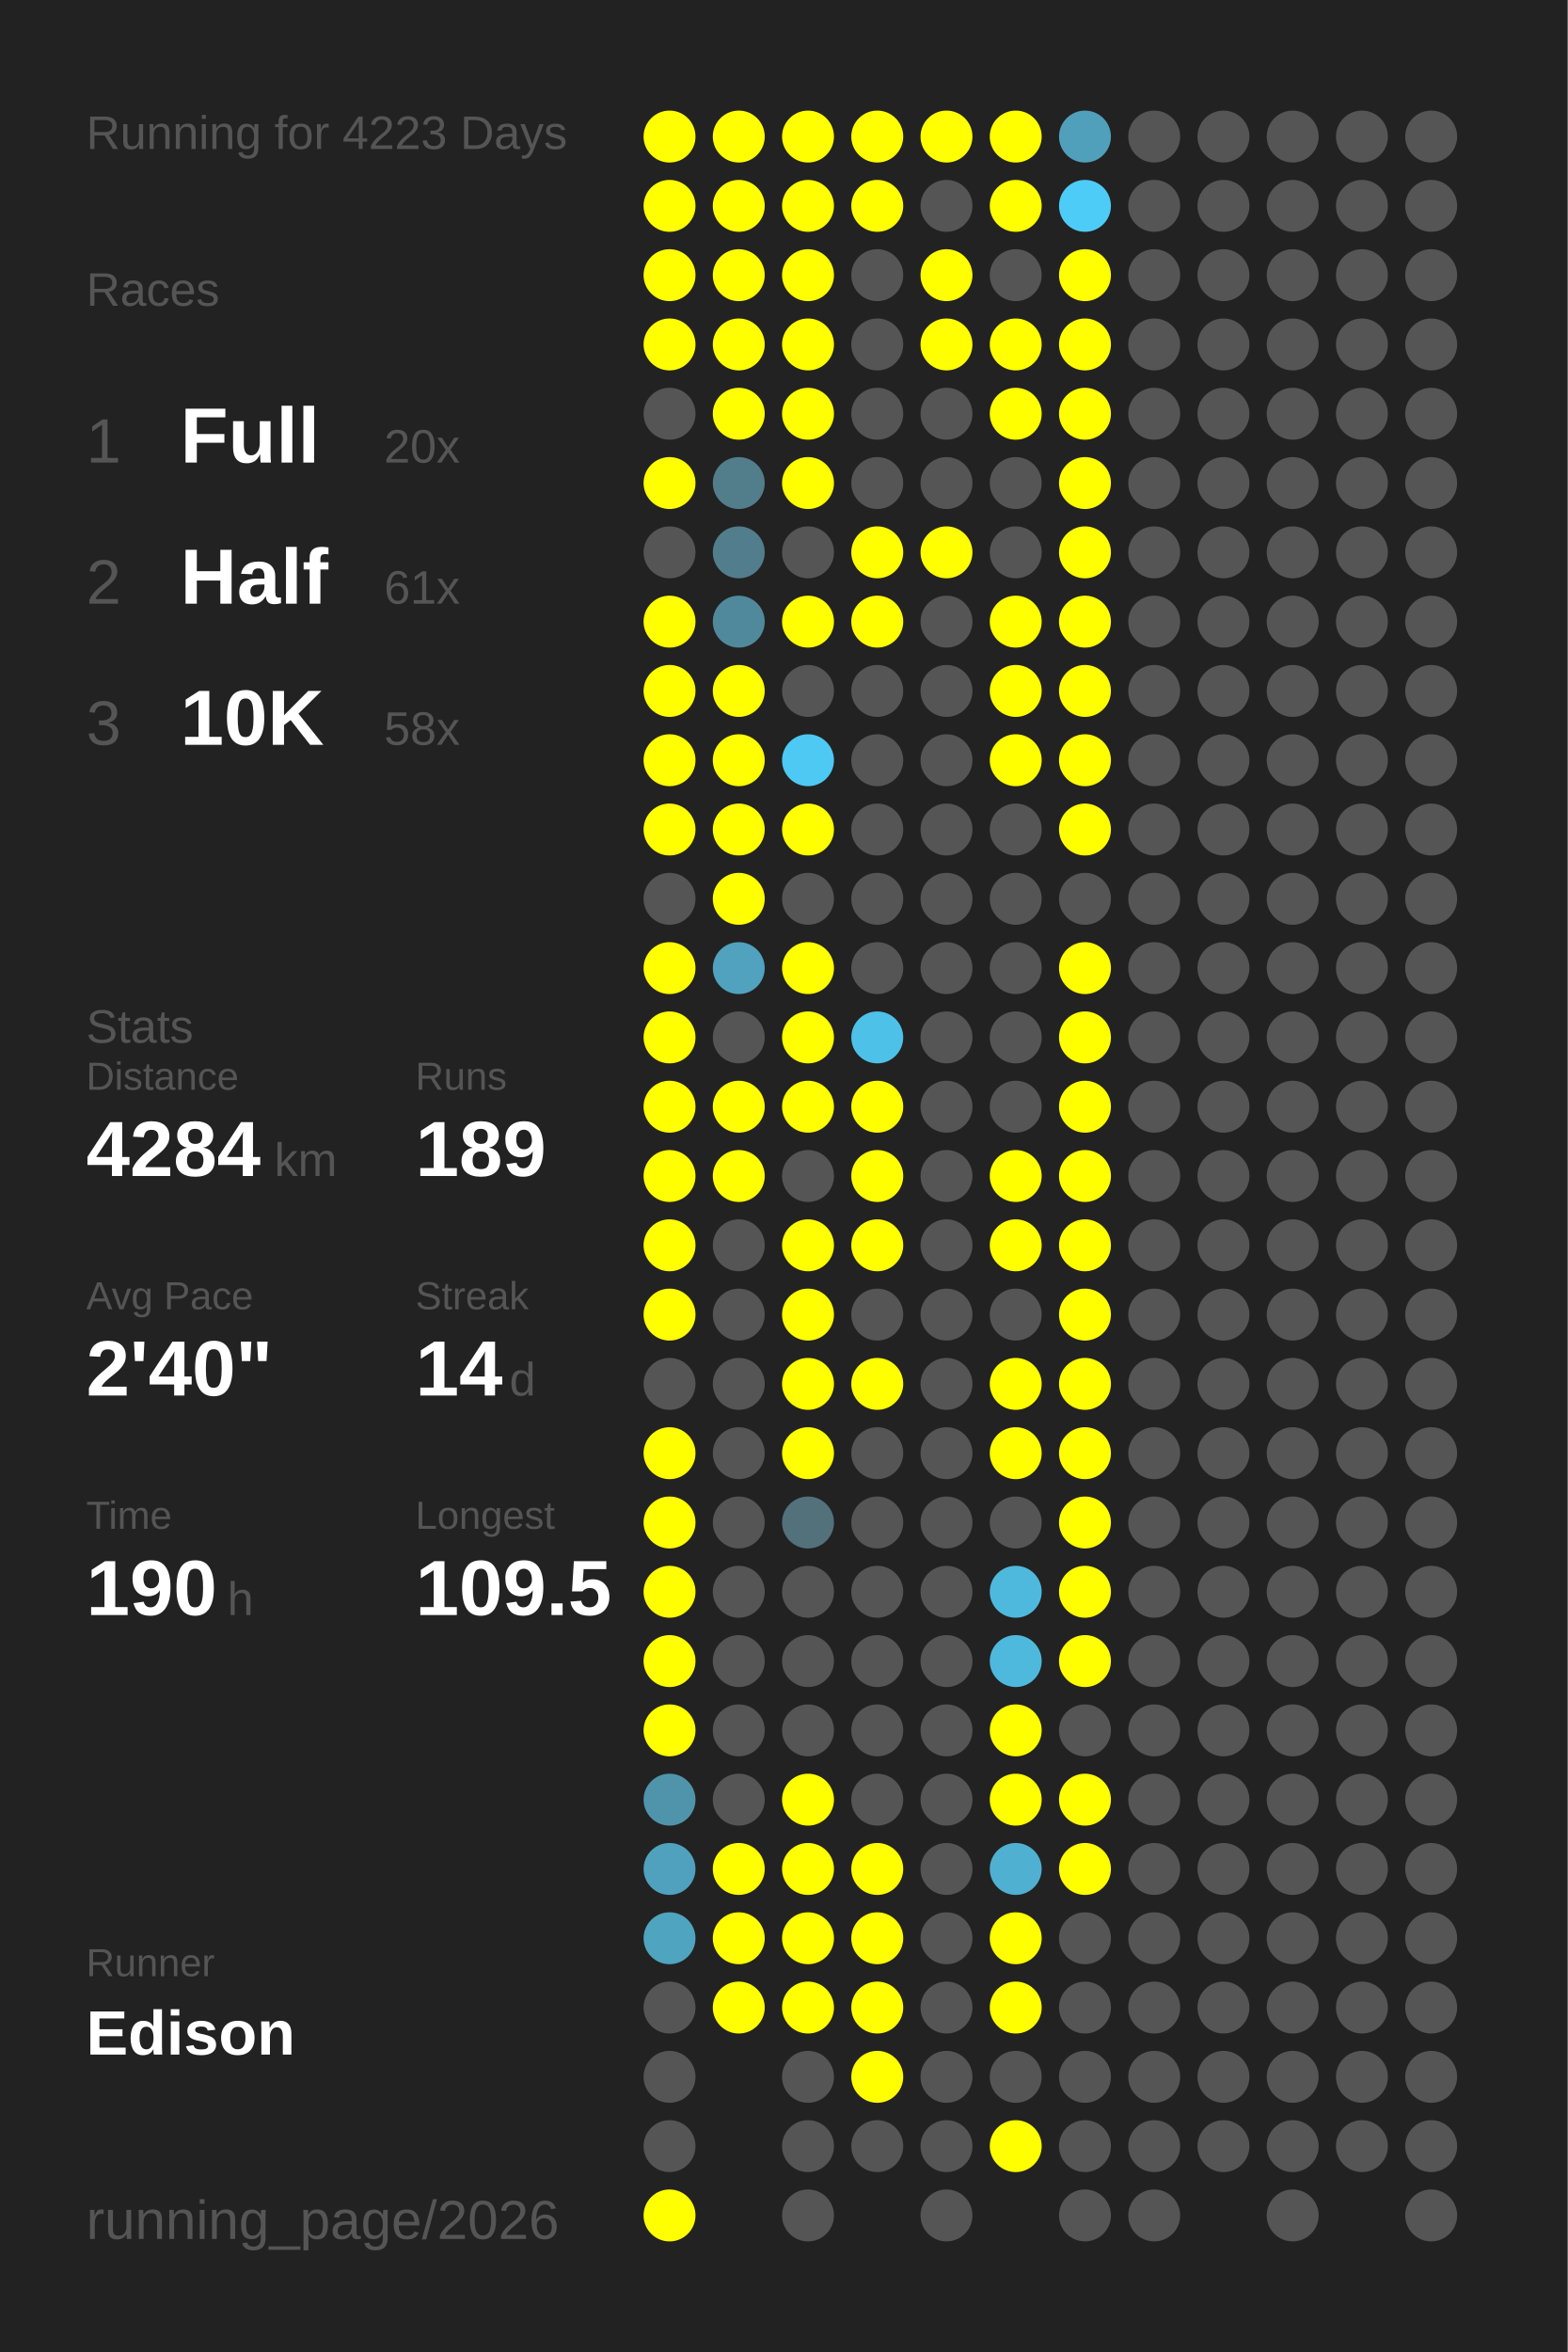
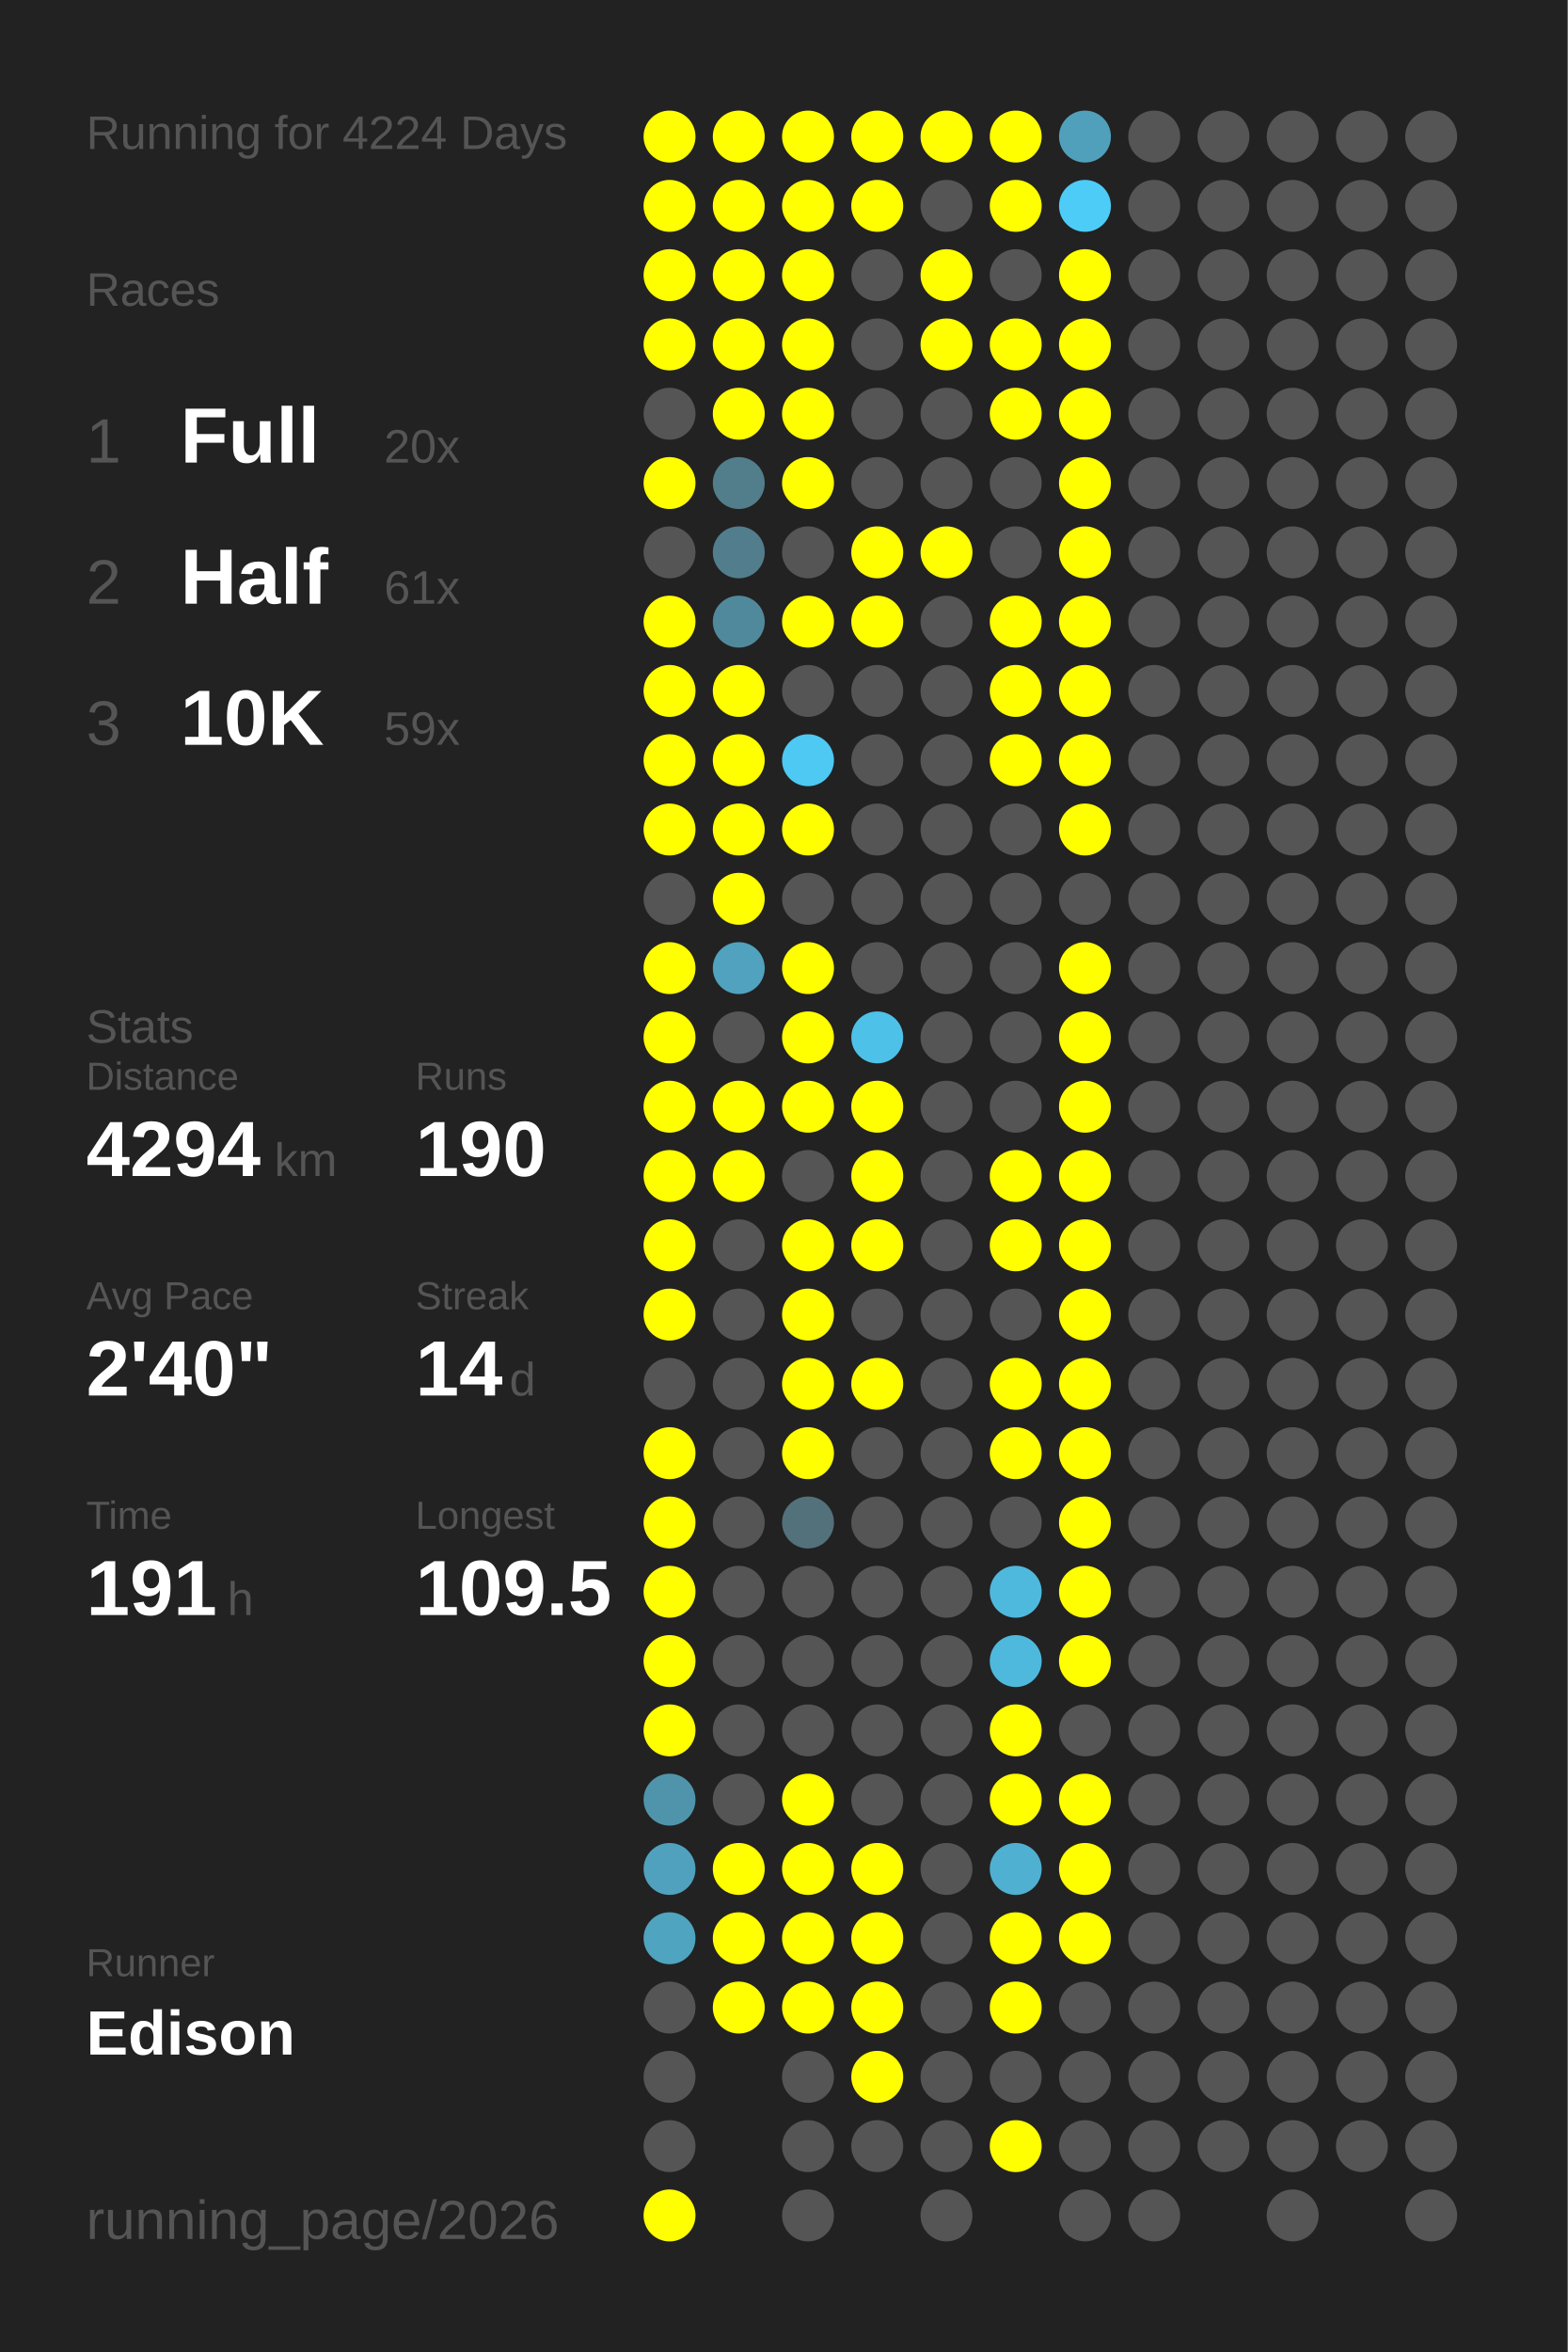
<svg xmlns="http://www.w3.org/2000/svg" baseProfile="full" height="300mm" version="1.1" viewBox="0,0,200,300" width="200mm">
  <defs />
  <rect fill="#222222" height="300" width="200" x="0" y="0" />
-   <text fill="#555555" style="font-size:6px; font-family:Arial;" x="11" y="19">Running for 4223 Days</text>
+   <text fill="#555555" style="font-size:6px; font-family:Arial;" x="11" y="19">Running for 4224 Days</text>
  <text fill="#555555" style="font-size:6px; font-family:Arial;" x="11" y="39">Races</text>
  <text fill="#555555" style="font-size:8px; font-family:Arial;" x="11" y="59">1</text>
  <text fill="#FFFFFF" style="font-size:10px; font-family:Arial; font-weight:bold;" x="23" y="59">Full</text>
  <text fill="#555555" style="font-size:6px; font-family:Arial;" x="49" y="59">20x</text>
  <text fill="#555555" style="font-size:8px; font-family:Arial;" x="11" y="77">2</text>
  <text fill="#FFFFFF" style="font-size:10px; font-family:Arial; font-weight:bold;" x="23" y="77">Half</text>
  <text fill="#555555" style="font-size:6px; font-family:Arial;" x="49" y="77">61x</text>
  <text fill="#555555" style="font-size:8px; font-family:Arial;" x="11" y="95">3</text>
  <text fill="#FFFFFF" style="font-size:10px; font-family:Arial; font-weight:bold;" x="23" y="95">10K</text>
-   <text fill="#555555" style="font-size:6px; font-family:Arial;" x="49" y="95">58x</text>
+   <text fill="#555555" style="font-size:6px; font-family:Arial;" x="49" y="95">59x</text>
  <text fill="#555555" style="font-size:6px; font-family:Arial;" x="11" y="133">Stats</text>
  <text fill="#555555" style="font-size:5px; font-family:Arial;" x="11" y="139">Distance</text>
-   <text fill="#FFFFFF" style="font-size:10px; font-family:Arial; font-weight:bold;" x="11" y="150">4284</text>
+   <text fill="#FFFFFF" style="font-size:10px; font-family:Arial; font-weight:bold;" x="11" y="150">4294</text>
  <text fill="#555555" style="font-size:6px; font-family:Arial;" x="35" y="150">km</text>
  <text fill="#555555" style="font-size:5px; font-family:Arial;" x="53" y="139">Runs</text>
-   <text fill="#FFFFFF" style="font-size:10px; font-family:Arial; font-weight:bold;" x="53" y="150">189</text>
+   <text fill="#FFFFFF" style="font-size:10px; font-family:Arial; font-weight:bold;" x="53" y="150">190</text>
  <text fill="#555555" style="font-size:5px; font-family:Arial;" x="11" y="167">Avg Pace</text>
  <text fill="#FFFFFF" style="font-size:10px; font-family:Arial; font-weight:bold;" x="11" y="178">2'40"</text>
  <text fill="#555555" style="font-size:5px; font-family:Arial;" x="53" y="167">Streak</text>
  <text fill="#FFFFFF" style="font-size:10px; font-family:Arial; font-weight:bold;" x="53" y="178">14</text>
  <text fill="#555555" style="font-size:6px; font-family:Arial;" x="65" y="178">d</text>
  <text fill="#555555" style="font-size:5px; font-family:Arial;" x="11" y="195">Time</text>
-   <text fill="#FFFFFF" style="font-size:10px; font-family:Arial; font-weight:bold;" x="11" y="206">190</text>
+   <text fill="#FFFFFF" style="font-size:10px; font-family:Arial; font-weight:bold;" x="11" y="206">191</text>
  <text fill="#555555" style="font-size:6px; font-family:Arial;" x="29" y="206">h</text>
  <text fill="#555555" style="font-size:5px; font-family:Arial;" x="53" y="195">Longest</text>
  <text fill="#FFFFFF" style="font-size:10px; font-family:Arial; font-weight:bold;" x="53" y="206">109.5</text>
  <text fill="#555555" style="font-size:5px; font-family:Arial;" x="11" y="252.065">Runner</text>
  <text fill="#FFFFFF" style="font-size:8px; font-family:Arial; font-weight:bold;" x="11" y="262.065">Edison</text>
  <text fill="#555555" style="font-size:7px; font-family:Arial;" x="11" y="285.581">running_page/2026</text>
  <circle cx="85.417" cy="17.419" fill="#FFFF00" r="3.312" />
  <circle cx="85.417" cy="26.258" fill="#FFFF00" r="3.312" />
  <circle cx="85.417" cy="35.097" fill="#FFFF00" r="3.312" />
  <circle cx="85.417" cy="43.935" fill="#FFFF00" r="3.312" />
  <circle cx="85.417" cy="52.774" fill="#555555" r="3.312" />
  <circle cx="85.417" cy="61.613" fill="#FFFF00" r="3.312" />
  <circle cx="85.417" cy="70.452" fill="#555555" r="3.312" />
  <circle cx="85.417" cy="79.29" fill="#FFFF00" r="3.312" />
  <circle cx="85.417" cy="88.129" fill="#FFFF00" r="3.312" />
  <circle cx="85.417" cy="96.968" fill="#FFFF00" r="3.312" />
  <circle cx="85.417" cy="105.806" fill="#FFFF00" r="3.312" />
  <circle cx="85.417" cy="114.645" fill="#555555" r="3.312" />
  <circle cx="85.417" cy="123.484" fill="#FFFF00" r="3.312" />
  <circle cx="85.417" cy="132.323" fill="#FFFF00" r="3.312" />
  <circle cx="85.417" cy="141.161" fill="#FFFF00" r="3.312" />
  <circle cx="85.417" cy="150" fill="#FFFF00" r="3.312" />
  <circle cx="85.417" cy="158.839" fill="#FFFF00" r="3.312" />
  <circle cx="85.417" cy="167.677" fill="#FFFF00" r="3.312" />
  <circle cx="85.417" cy="176.516" fill="#555555" r="3.312" />
  <circle cx="85.417" cy="185.355" fill="#FFFF00" r="3.312" />
  <circle cx="85.417" cy="194.194" fill="#FFFF00" r="3.312" />
  <circle cx="85.417" cy="203.032" fill="#FFFF00" r="3.312" />
  <circle cx="85.417" cy="211.871" fill="#FFFF00" r="3.312" />
  <circle cx="85.417" cy="220.71" fill="#FFFF00" r="3.312" />
  <circle cx="85.417" cy="229.548" fill="#5094ab" r="3.312" />
  <circle cx="85.417" cy="238.387" fill="#50a1bd" r="3.312" />
  <circle cx="85.417" cy="247.226" fill="#4fa4c0" r="3.312" />
  <circle cx="85.417" cy="256.065" fill="#555555" r="3.312" />
  <circle cx="85.417" cy="264.903" fill="#555555" r="3.312" />
  <circle cx="85.417" cy="273.742" fill="#555555" r="3.312" />
  <circle cx="85.417" cy="282.581" fill="#FFFF00" r="3.312" />
  <circle cx="94.25" cy="17.419" fill="#FFFF00" r="3.312" />
  <circle cx="94.25" cy="26.258" fill="#FFFF00" r="3.312" />
  <circle cx="94.25" cy="35.097" fill="#FFFF00" r="3.312" />
  <circle cx="94.25" cy="43.935" fill="#FFFF00" r="3.312" />
  <circle cx="94.25" cy="52.774" fill="#FFFF00" r="3.312" />
  <circle cx="94.25" cy="61.613" fill="#527d8b" r="3.312" />
  <circle cx="94.25" cy="70.452" fill="#527d8c" r="3.312" />
  <circle cx="94.25" cy="79.29" fill="#51899c" r="3.312" />
  <circle cx="94.25" cy="88.129" fill="#FFFF00" r="3.312" />
  <circle cx="94.25" cy="96.968" fill="#FFFF00" r="3.312" />
  <circle cx="94.25" cy="105.806" fill="#FFFF00" r="3.312" />
  <circle cx="94.25" cy="114.645" fill="#FFFF00" r="3.312" />
  <circle cx="94.25" cy="123.484" fill="#50a2be" r="3.312" />
  <circle cx="94.25" cy="132.323" fill="#555555" r="3.312" />
  <circle cx="94.25" cy="141.161" fill="#FFFF00" r="3.312" />
  <circle cx="94.25" cy="150" fill="#FFFF00" r="3.312" />
  <circle cx="94.25" cy="158.839" fill="#555555" r="3.312" />
  <circle cx="94.25" cy="167.677" fill="#555555" r="3.312" />
  <circle cx="94.25" cy="176.516" fill="#555555" r="3.312" />
  <circle cx="94.25" cy="185.355" fill="#555555" r="3.312" />
  <circle cx="94.25" cy="194.194" fill="#555555" r="3.312" />
  <circle cx="94.25" cy="203.032" fill="#555555" r="3.312" />
  <circle cx="94.25" cy="211.871" fill="#555555" r="3.312" />
  <circle cx="94.25" cy="220.71" fill="#555555" r="3.312" />
  <circle cx="94.25" cy="229.548" fill="#555555" r="3.312" />
  <circle cx="94.25" cy="238.387" fill="#FFFF00" r="3.312" />
  <circle cx="94.25" cy="247.226" fill="#FFFF00" r="3.312" />
  <circle cx="94.25" cy="256.065" fill="#FFFF00" r="3.312" />
  <circle cx="103.083" cy="17.419" fill="#FFFF00" r="3.312" />
  <circle cx="103.083" cy="26.258" fill="#FFFF00" r="3.312" />
  <circle cx="103.083" cy="35.097" fill="#FFFF00" r="3.312" />
  <circle cx="103.083" cy="43.935" fill="#FFFF00" r="3.312" />
  <circle cx="103.083" cy="52.774" fill="#FFFF00" r="3.312" />
  <circle cx="103.083" cy="61.613" fill="#FFFF00" r="3.312" />
  <circle cx="103.083" cy="70.452" fill="#555555" r="3.312" />
  <circle cx="103.083" cy="79.29" fill="#FFFF00" r="3.312" />
  <circle cx="103.083" cy="88.129" fill="#555555" r="3.312" />
  <circle cx="103.083" cy="96.968" fill="#4dc9f3" r="3.312" />
  <circle cx="103.083" cy="105.806" fill="#FFFF00" r="3.312" />
  <circle cx="103.083" cy="114.645" fill="#555555" r="3.312" />
  <circle cx="103.083" cy="123.484" fill="#FFFF00" r="3.312" />
  <circle cx="103.083" cy="132.323" fill="#FFFF00" r="3.312" />
  <circle cx="103.083" cy="141.161" fill="#FFFF00" r="3.312" />
  <circle cx="103.083" cy="150" fill="#555555" r="3.312" />
  <circle cx="103.083" cy="158.839" fill="#FFFF00" r="3.312" />
  <circle cx="103.083" cy="167.677" fill="#FFFF00" r="3.312" />
  <circle cx="103.083" cy="176.516" fill="#FFFF00" r="3.312" />
  <circle cx="103.083" cy="185.355" fill="#FFFF00" r="3.312" />
  <circle cx="103.083" cy="194.194" fill="#53717b" r="3.312" />
  <circle cx="103.083" cy="203.032" fill="#555555" r="3.312" />
  <circle cx="103.083" cy="211.871" fill="#555555" r="3.312" />
  <circle cx="103.083" cy="220.71" fill="#555555" r="3.312" />
  <circle cx="103.083" cy="229.548" fill="#FFFF00" r="3.312" />
  <circle cx="103.083" cy="238.387" fill="#FFFF00" r="3.312" />
  <circle cx="103.083" cy="247.226" fill="#FFFF00" r="3.312" />
  <circle cx="103.083" cy="256.065" fill="#FFFF00" r="3.312" />
  <circle cx="103.083" cy="264.903" fill="#555555" r="3.312" />
  <circle cx="103.083" cy="273.742" fill="#555555" r="3.312" />
  <circle cx="103.083" cy="282.581" fill="#555555" r="3.312" />
  <circle cx="111.917" cy="17.419" fill="#FFFF00" r="3.312" />
  <circle cx="111.917" cy="26.258" fill="#FFFF00" r="3.312" />
  <circle cx="111.917" cy="35.097" fill="#555555" r="3.312" />
  <circle cx="111.917" cy="43.935" fill="#555555" r="3.312" />
  <circle cx="111.917" cy="52.774" fill="#555555" r="3.312" />
  <circle cx="111.917" cy="61.613" fill="#555555" r="3.312" />
  <circle cx="111.917" cy="70.452" fill="#FFFF00" r="3.312" />
  <circle cx="111.917" cy="79.29" fill="#FFFF00" r="3.312" />
  <circle cx="111.917" cy="88.129" fill="#555555" r="3.312" />
  <circle cx="111.917" cy="96.968" fill="#555555" r="3.312" />
  <circle cx="111.917" cy="105.806" fill="#555555" r="3.312" />
  <circle cx="111.917" cy="114.645" fill="#555555" r="3.312" />
  <circle cx="111.917" cy="123.484" fill="#555555" r="3.312" />
  <circle cx="111.917" cy="132.323" fill="#4ec1e8" r="3.312" />
  <circle cx="111.917" cy="141.161" fill="#FFFF00" r="3.312" />
  <circle cx="111.917" cy="150" fill="#FFFF00" r="3.312" />
  <circle cx="111.917" cy="158.839" fill="#FFFF00" r="3.312" />
  <circle cx="111.917" cy="167.677" fill="#555555" r="3.312" />
  <circle cx="111.917" cy="176.516" fill="#FFFF00" r="3.312" />
  <circle cx="111.917" cy="185.355" fill="#555555" r="3.312" />
  <circle cx="111.917" cy="194.194" fill="#555555" r="3.312" />
  <circle cx="111.917" cy="203.032" fill="#555555" r="3.312" />
  <circle cx="111.917" cy="211.871" fill="#555555" r="3.312" />
  <circle cx="111.917" cy="220.71" fill="#555555" r="3.312" />
  <circle cx="111.917" cy="229.548" fill="#555555" r="3.312" />
  <circle cx="111.917" cy="238.387" fill="#FFFF00" r="3.312" />
  <circle cx="111.917" cy="247.226" fill="#FFFF00" r="3.312" />
  <circle cx="111.917" cy="256.065" fill="#FFFF00" r="3.312" />
  <circle cx="111.917" cy="264.903" fill="#FFFF00" r="3.312" />
  <circle cx="111.917" cy="273.742" fill="#555555" r="3.312" />
  <circle cx="120.75" cy="17.419" fill="#FFFF00" r="3.312" />
  <circle cx="120.75" cy="26.258" fill="#555555" r="3.312" />
  <circle cx="120.75" cy="35.097" fill="#FFFF00" r="3.312" />
  <circle cx="120.75" cy="43.935" fill="#FFFF00" r="3.312" />
  <circle cx="120.75" cy="52.774" fill="#555555" r="3.312" />
  <circle cx="120.75" cy="61.613" fill="#555555" r="3.312" />
  <circle cx="120.75" cy="70.452" fill="#FFFF00" r="3.312" />
  <circle cx="120.75" cy="79.29" fill="#555555" r="3.312" />
  <circle cx="120.75" cy="88.129" fill="#555555" r="3.312" />
  <circle cx="120.75" cy="96.968" fill="#555555" r="3.312" />
  <circle cx="120.75" cy="105.806" fill="#555555" r="3.312" />
  <circle cx="120.75" cy="114.645" fill="#555555" r="3.312" />
  <circle cx="120.75" cy="123.484" fill="#555555" r="3.312" />
  <circle cx="120.75" cy="132.323" fill="#555555" r="3.312" />
  <circle cx="120.75" cy="141.161" fill="#555555" r="3.312" />
  <circle cx="120.75" cy="150" fill="#555555" r="3.312" />
  <circle cx="120.75" cy="158.839" fill="#555555" r="3.312" />
  <circle cx="120.75" cy="167.677" fill="#555555" r="3.312" />
  <circle cx="120.75" cy="176.516" fill="#555555" r="3.312" />
  <circle cx="120.75" cy="185.355" fill="#555555" r="3.312" />
  <circle cx="120.75" cy="194.194" fill="#555555" r="3.312" />
  <circle cx="120.75" cy="203.032" fill="#555555" r="3.312" />
  <circle cx="120.75" cy="211.871" fill="#555555" r="3.312" />
  <circle cx="120.75" cy="220.71" fill="#555555" r="3.312" />
  <circle cx="120.75" cy="229.548" fill="#555555" r="3.312" />
  <circle cx="120.75" cy="238.387" fill="#555555" r="3.312" />
  <circle cx="120.75" cy="247.226" fill="#555555" r="3.312" />
  <circle cx="120.75" cy="256.065" fill="#555555" r="3.312" />
  <circle cx="120.75" cy="264.903" fill="#555555" r="3.312" />
  <circle cx="120.75" cy="273.742" fill="#555555" r="3.312" />
  <circle cx="120.75" cy="282.581" fill="#555555" r="3.312" />
  <circle cx="129.583" cy="17.419" fill="#FFFF00" r="3.312" />
  <circle cx="129.583" cy="26.258" fill="#FFFF00" r="3.312" />
  <circle cx="129.583" cy="35.097" fill="#555555" r="3.312" />
  <circle cx="129.583" cy="43.935" fill="#FFFF00" r="3.312" />
  <circle cx="129.583" cy="52.774" fill="#FFFF00" r="3.312" />
  <circle cx="129.583" cy="61.613" fill="#555555" r="3.312" />
  <circle cx="129.583" cy="70.452" fill="#555555" r="3.312" />
  <circle cx="129.583" cy="79.29" fill="#FFFF00" r="3.312" />
  <circle cx="129.583" cy="88.129" fill="#FFFF00" r="3.312" />
  <circle cx="129.583" cy="96.968" fill="#FFFF00" r="3.312" />
  <circle cx="129.583" cy="105.806" fill="#555555" r="3.312" />
  <circle cx="129.583" cy="114.645" fill="#555555" r="3.312" />
  <circle cx="129.583" cy="123.484" fill="#555555" r="3.312" />
  <circle cx="129.583" cy="132.323" fill="#555555" r="3.312" />
  <circle cx="129.583" cy="141.161" fill="#555555" r="3.312" />
  <circle cx="129.583" cy="150" fill="#FFFF00" r="3.312" />
  <circle cx="129.583" cy="158.839" fill="#FFFF00" r="3.312" />
  <circle cx="129.583" cy="167.677" fill="#555555" r="3.312" />
  <circle cx="129.583" cy="176.516" fill="#FFFF00" r="3.312" />
  <circle cx="129.583" cy="185.355" fill="#FFFF00" r="3.312" />
  <circle cx="129.583" cy="194.194" fill="#555555" r="3.312" />
  <circle cx="129.583" cy="203.032" fill="#4eb9dd" r="3.312" />
  <circle cx="129.583" cy="211.871" fill="#4eb9dd" r="3.312" />
  <circle cx="129.583" cy="220.71" fill="#FFFF00" r="3.312" />
  <circle cx="129.583" cy="229.548" fill="#FFFF00" r="3.312" />
  <circle cx="129.583" cy="238.387" fill="#4fb0d1" r="3.312" />
  <circle cx="129.583" cy="247.226" fill="#FFFF00" r="3.312" />
  <circle cx="129.583" cy="256.065" fill="#FFFF00" r="3.312" />
  <circle cx="129.583" cy="264.903" fill="#555555" r="3.312" />
  <circle cx="129.583" cy="273.742" fill="#FFFF00" r="3.312" />
  <circle cx="138.417" cy="17.419" fill="#50a0bb" r="3.312" />
  <circle cx="138.417" cy="26.258" fill="#4dccf7" r="3.312" />
  <circle cx="138.417" cy="35.097" fill="#FFFF00" r="3.312" />
  <circle cx="138.417" cy="43.935" fill="#FFFF00" r="3.312" />
  <circle cx="138.417" cy="52.774" fill="#FFFF00" r="3.312" />
  <circle cx="138.417" cy="61.613" fill="#FFFF00" r="3.312" />
  <circle cx="138.417" cy="70.452" fill="#FFFF00" r="3.312" />
  <circle cx="138.417" cy="79.29" fill="#FFFF00" r="3.312" />
  <circle cx="138.417" cy="88.129" fill="#FFFF00" r="3.312" />
  <circle cx="138.417" cy="96.968" fill="#FFFF00" r="3.312" />
  <circle cx="138.417" cy="105.806" fill="#FFFF00" r="3.312" />
  <circle cx="138.417" cy="114.645" fill="#555555" r="3.312" />
  <circle cx="138.417" cy="123.484" fill="#FFFF00" r="3.312" />
  <circle cx="138.417" cy="132.323" fill="#FFFF00" r="3.312" />
  <circle cx="138.417" cy="141.161" fill="#FFFF00" r="3.312" />
  <circle cx="138.417" cy="150" fill="#FFFF00" r="3.312" />
  <circle cx="138.417" cy="158.839" fill="#FFFF00" r="3.312" />
  <circle cx="138.417" cy="167.677" fill="#FFFF00" r="3.312" />
  <circle cx="138.417" cy="176.516" fill="#FFFF00" r="3.312" />
  <circle cx="138.417" cy="185.355" fill="#FFFF00" r="3.312" />
  <circle cx="138.417" cy="194.194" fill="#FFFF00" r="3.312" />
  <circle cx="138.417" cy="203.032" fill="#FFFF00" r="3.312" />
  <circle cx="138.417" cy="211.871" fill="#FFFF00" r="3.312" />
  <circle cx="138.417" cy="220.71" fill="#555555" r="3.312" />
  <circle cx="138.417" cy="229.548" fill="#FFFF00" r="3.312" />
  <circle cx="138.417" cy="238.387" fill="#FFFF00" r="3.312" />
-   <circle cx="138.417" cy="247.226" fill="#555555" r="3.312" />
+   <circle cx="138.417" cy="247.226" fill="#FFFF00" r="3.312" />
  <circle cx="138.417" cy="256.065" fill="#555555" r="3.312" />
  <circle cx="138.417" cy="264.903" fill="#555555" r="3.312" />
  <circle cx="138.417" cy="273.742" fill="#555555" r="3.312" />
  <circle cx="138.417" cy="282.581" fill="#555555" r="3.312" />
  <circle cx="147.25" cy="17.419" fill="#555555" r="3.312" />
  <circle cx="147.25" cy="26.258" fill="#555555" r="3.312" />
  <circle cx="147.25" cy="35.097" fill="#555555" r="3.312" />
  <circle cx="147.25" cy="43.935" fill="#555555" r="3.312" />
  <circle cx="147.25" cy="52.774" fill="#555555" r="3.312" />
  <circle cx="147.25" cy="61.613" fill="#555555" r="3.312" />
  <circle cx="147.25" cy="70.452" fill="#555555" r="3.312" />
  <circle cx="147.25" cy="79.29" fill="#555555" r="3.312" />
  <circle cx="147.25" cy="88.129" fill="#555555" r="3.312" />
  <circle cx="147.25" cy="96.968" fill="#555555" r="3.312" />
  <circle cx="147.25" cy="105.806" fill="#555555" r="3.312" />
  <circle cx="147.25" cy="114.645" fill="#555555" r="3.312" />
  <circle cx="147.25" cy="123.484" fill="#555555" r="3.312" />
  <circle cx="147.25" cy="132.323" fill="#555555" r="3.312" />
  <circle cx="147.25" cy="141.161" fill="#555555" r="3.312" />
  <circle cx="147.25" cy="150" fill="#555555" r="3.312" />
  <circle cx="147.25" cy="158.839" fill="#555555" r="3.312" />
  <circle cx="147.25" cy="167.677" fill="#555555" r="3.312" />
  <circle cx="147.25" cy="176.516" fill="#555555" r="3.312" />
  <circle cx="147.25" cy="185.355" fill="#555555" r="3.312" />
  <circle cx="147.25" cy="194.194" fill="#555555" r="3.312" />
  <circle cx="147.25" cy="203.032" fill="#555555" r="3.312" />
  <circle cx="147.25" cy="211.871" fill="#555555" r="3.312" />
  <circle cx="147.25" cy="220.71" fill="#555555" r="3.312" />
  <circle cx="147.25" cy="229.548" fill="#555555" r="3.312" />
  <circle cx="147.25" cy="238.387" fill="#555555" r="3.312" />
  <circle cx="147.25" cy="247.226" fill="#555555" r="3.312" />
  <circle cx="147.25" cy="256.065" fill="#555555" r="3.312" />
  <circle cx="147.25" cy="264.903" fill="#555555" r="3.312" />
  <circle cx="147.25" cy="273.742" fill="#555555" r="3.312" />
  <circle cx="147.25" cy="282.581" fill="#555555" r="3.312" />
  <circle cx="156.083" cy="17.419" fill="#555555" r="3.312" />
  <circle cx="156.083" cy="26.258" fill="#555555" r="3.312" />
  <circle cx="156.083" cy="35.097" fill="#555555" r="3.312" />
  <circle cx="156.083" cy="43.935" fill="#555555" r="3.312" />
  <circle cx="156.083" cy="52.774" fill="#555555" r="3.312" />
  <circle cx="156.083" cy="61.613" fill="#555555" r="3.312" />
  <circle cx="156.083" cy="70.452" fill="#555555" r="3.312" />
  <circle cx="156.083" cy="79.29" fill="#555555" r="3.312" />
  <circle cx="156.083" cy="88.129" fill="#555555" r="3.312" />
  <circle cx="156.083" cy="96.968" fill="#555555" r="3.312" />
  <circle cx="156.083" cy="105.806" fill="#555555" r="3.312" />
  <circle cx="156.083" cy="114.645" fill="#555555" r="3.312" />
  <circle cx="156.083" cy="123.484" fill="#555555" r="3.312" />
  <circle cx="156.083" cy="132.323" fill="#555555" r="3.312" />
  <circle cx="156.083" cy="141.161" fill="#555555" r="3.312" />
  <circle cx="156.083" cy="150" fill="#555555" r="3.312" />
  <circle cx="156.083" cy="158.839" fill="#555555" r="3.312" />
  <circle cx="156.083" cy="167.677" fill="#555555" r="3.312" />
  <circle cx="156.083" cy="176.516" fill="#555555" r="3.312" />
  <circle cx="156.083" cy="185.355" fill="#555555" r="3.312" />
  <circle cx="156.083" cy="194.194" fill="#555555" r="3.312" />
  <circle cx="156.083" cy="203.032" fill="#555555" r="3.312" />
  <circle cx="156.083" cy="211.871" fill="#555555" r="3.312" />
  <circle cx="156.083" cy="220.71" fill="#555555" r="3.312" />
  <circle cx="156.083" cy="229.548" fill="#555555" r="3.312" />
  <circle cx="156.083" cy="238.387" fill="#555555" r="3.312" />
  <circle cx="156.083" cy="247.226" fill="#555555" r="3.312" />
  <circle cx="156.083" cy="256.065" fill="#555555" r="3.312" />
  <circle cx="156.083" cy="264.903" fill="#555555" r="3.312" />
  <circle cx="156.083" cy="273.742" fill="#555555" r="3.312" />
  <circle cx="164.917" cy="17.419" fill="#555555" r="3.312" />
  <circle cx="164.917" cy="26.258" fill="#555555" r="3.312" />
  <circle cx="164.917" cy="35.097" fill="#555555" r="3.312" />
  <circle cx="164.917" cy="43.935" fill="#555555" r="3.312" />
  <circle cx="164.917" cy="52.774" fill="#555555" r="3.312" />
  <circle cx="164.917" cy="61.613" fill="#555555" r="3.312" />
  <circle cx="164.917" cy="70.452" fill="#555555" r="3.312" />
  <circle cx="164.917" cy="79.29" fill="#555555" r="3.312" />
  <circle cx="164.917" cy="88.129" fill="#555555" r="3.312" />
  <circle cx="164.917" cy="96.968" fill="#555555" r="3.312" />
  <circle cx="164.917" cy="105.806" fill="#555555" r="3.312" />
  <circle cx="164.917" cy="114.645" fill="#555555" r="3.312" />
  <circle cx="164.917" cy="123.484" fill="#555555" r="3.312" />
  <circle cx="164.917" cy="132.323" fill="#555555" r="3.312" />
  <circle cx="164.917" cy="141.161" fill="#555555" r="3.312" />
  <circle cx="164.917" cy="150" fill="#555555" r="3.312" />
  <circle cx="164.917" cy="158.839" fill="#555555" r="3.312" />
  <circle cx="164.917" cy="167.677" fill="#555555" r="3.312" />
  <circle cx="164.917" cy="176.516" fill="#555555" r="3.312" />
  <circle cx="164.917" cy="185.355" fill="#555555" r="3.312" />
  <circle cx="164.917" cy="194.194" fill="#555555" r="3.312" />
  <circle cx="164.917" cy="203.032" fill="#555555" r="3.312" />
  <circle cx="164.917" cy="211.871" fill="#555555" r="3.312" />
  <circle cx="164.917" cy="220.71" fill="#555555" r="3.312" />
  <circle cx="164.917" cy="229.548" fill="#555555" r="3.312" />
  <circle cx="164.917" cy="238.387" fill="#555555" r="3.312" />
  <circle cx="164.917" cy="247.226" fill="#555555" r="3.312" />
  <circle cx="164.917" cy="256.065" fill="#555555" r="3.312" />
  <circle cx="164.917" cy="264.903" fill="#555555" r="3.312" />
  <circle cx="164.917" cy="273.742" fill="#555555" r="3.312" />
  <circle cx="164.917" cy="282.581" fill="#555555" r="3.312" />
  <circle cx="173.75" cy="17.419" fill="#555555" r="3.312" />
  <circle cx="173.75" cy="26.258" fill="#555555" r="3.312" />
  <circle cx="173.75" cy="35.097" fill="#555555" r="3.312" />
  <circle cx="173.75" cy="43.935" fill="#555555" r="3.312" />
  <circle cx="173.75" cy="52.774" fill="#555555" r="3.312" />
  <circle cx="173.75" cy="61.613" fill="#555555" r="3.312" />
  <circle cx="173.75" cy="70.452" fill="#555555" r="3.312" />
  <circle cx="173.75" cy="79.29" fill="#555555" r="3.312" />
  <circle cx="173.75" cy="88.129" fill="#555555" r="3.312" />
  <circle cx="173.75" cy="96.968" fill="#555555" r="3.312" />
  <circle cx="173.75" cy="105.806" fill="#555555" r="3.312" />
  <circle cx="173.75" cy="114.645" fill="#555555" r="3.312" />
  <circle cx="173.75" cy="123.484" fill="#555555" r="3.312" />
  <circle cx="173.75" cy="132.323" fill="#555555" r="3.312" />
  <circle cx="173.75" cy="141.161" fill="#555555" r="3.312" />
  <circle cx="173.75" cy="150" fill="#555555" r="3.312" />
  <circle cx="173.75" cy="158.839" fill="#555555" r="3.312" />
  <circle cx="173.75" cy="167.677" fill="#555555" r="3.312" />
  <circle cx="173.75" cy="176.516" fill="#555555" r="3.312" />
  <circle cx="173.75" cy="185.355" fill="#555555" r="3.312" />
  <circle cx="173.75" cy="194.194" fill="#555555" r="3.312" />
  <circle cx="173.75" cy="203.032" fill="#555555" r="3.312" />
  <circle cx="173.75" cy="211.871" fill="#555555" r="3.312" />
  <circle cx="173.75" cy="220.71" fill="#555555" r="3.312" />
  <circle cx="173.75" cy="229.548" fill="#555555" r="3.312" />
  <circle cx="173.75" cy="238.387" fill="#555555" r="3.312" />
  <circle cx="173.75" cy="247.226" fill="#555555" r="3.312" />
  <circle cx="173.75" cy="256.065" fill="#555555" r="3.312" />
  <circle cx="173.75" cy="264.903" fill="#555555" r="3.312" />
  <circle cx="173.75" cy="273.742" fill="#555555" r="3.312" />
  <circle cx="182.583" cy="17.419" fill="#555555" r="3.312" />
  <circle cx="182.583" cy="26.258" fill="#555555" r="3.312" />
  <circle cx="182.583" cy="35.097" fill="#555555" r="3.312" />
  <circle cx="182.583" cy="43.935" fill="#555555" r="3.312" />
  <circle cx="182.583" cy="52.774" fill="#555555" r="3.312" />
  <circle cx="182.583" cy="61.613" fill="#555555" r="3.312" />
  <circle cx="182.583" cy="70.452" fill="#555555" r="3.312" />
  <circle cx="182.583" cy="79.29" fill="#555555" r="3.312" />
  <circle cx="182.583" cy="88.129" fill="#555555" r="3.312" />
  <circle cx="182.583" cy="96.968" fill="#555555" r="3.312" />
  <circle cx="182.583" cy="105.806" fill="#555555" r="3.312" />
  <circle cx="182.583" cy="114.645" fill="#555555" r="3.312" />
  <circle cx="182.583" cy="123.484" fill="#555555" r="3.312" />
  <circle cx="182.583" cy="132.323" fill="#555555" r="3.312" />
  <circle cx="182.583" cy="141.161" fill="#555555" r="3.312" />
  <circle cx="182.583" cy="150" fill="#555555" r="3.312" />
  <circle cx="182.583" cy="158.839" fill="#555555" r="3.312" />
  <circle cx="182.583" cy="167.677" fill="#555555" r="3.312" />
  <circle cx="182.583" cy="176.516" fill="#555555" r="3.312" />
  <circle cx="182.583" cy="185.355" fill="#555555" r="3.312" />
  <circle cx="182.583" cy="194.194" fill="#555555" r="3.312" />
  <circle cx="182.583" cy="203.032" fill="#555555" r="3.312" />
  <circle cx="182.583" cy="211.871" fill="#555555" r="3.312" />
  <circle cx="182.583" cy="220.71" fill="#555555" r="3.312" />
  <circle cx="182.583" cy="229.548" fill="#555555" r="3.312" />
  <circle cx="182.583" cy="238.387" fill="#555555" r="3.312" />
  <circle cx="182.583" cy="247.226" fill="#555555" r="3.312" />
  <circle cx="182.583" cy="256.065" fill="#555555" r="3.312" />
  <circle cx="182.583" cy="264.903" fill="#555555" r="3.312" />
  <circle cx="182.583" cy="273.742" fill="#555555" r="3.312" />
  <circle cx="182.583" cy="282.581" fill="#555555" r="3.312" />
</svg>
